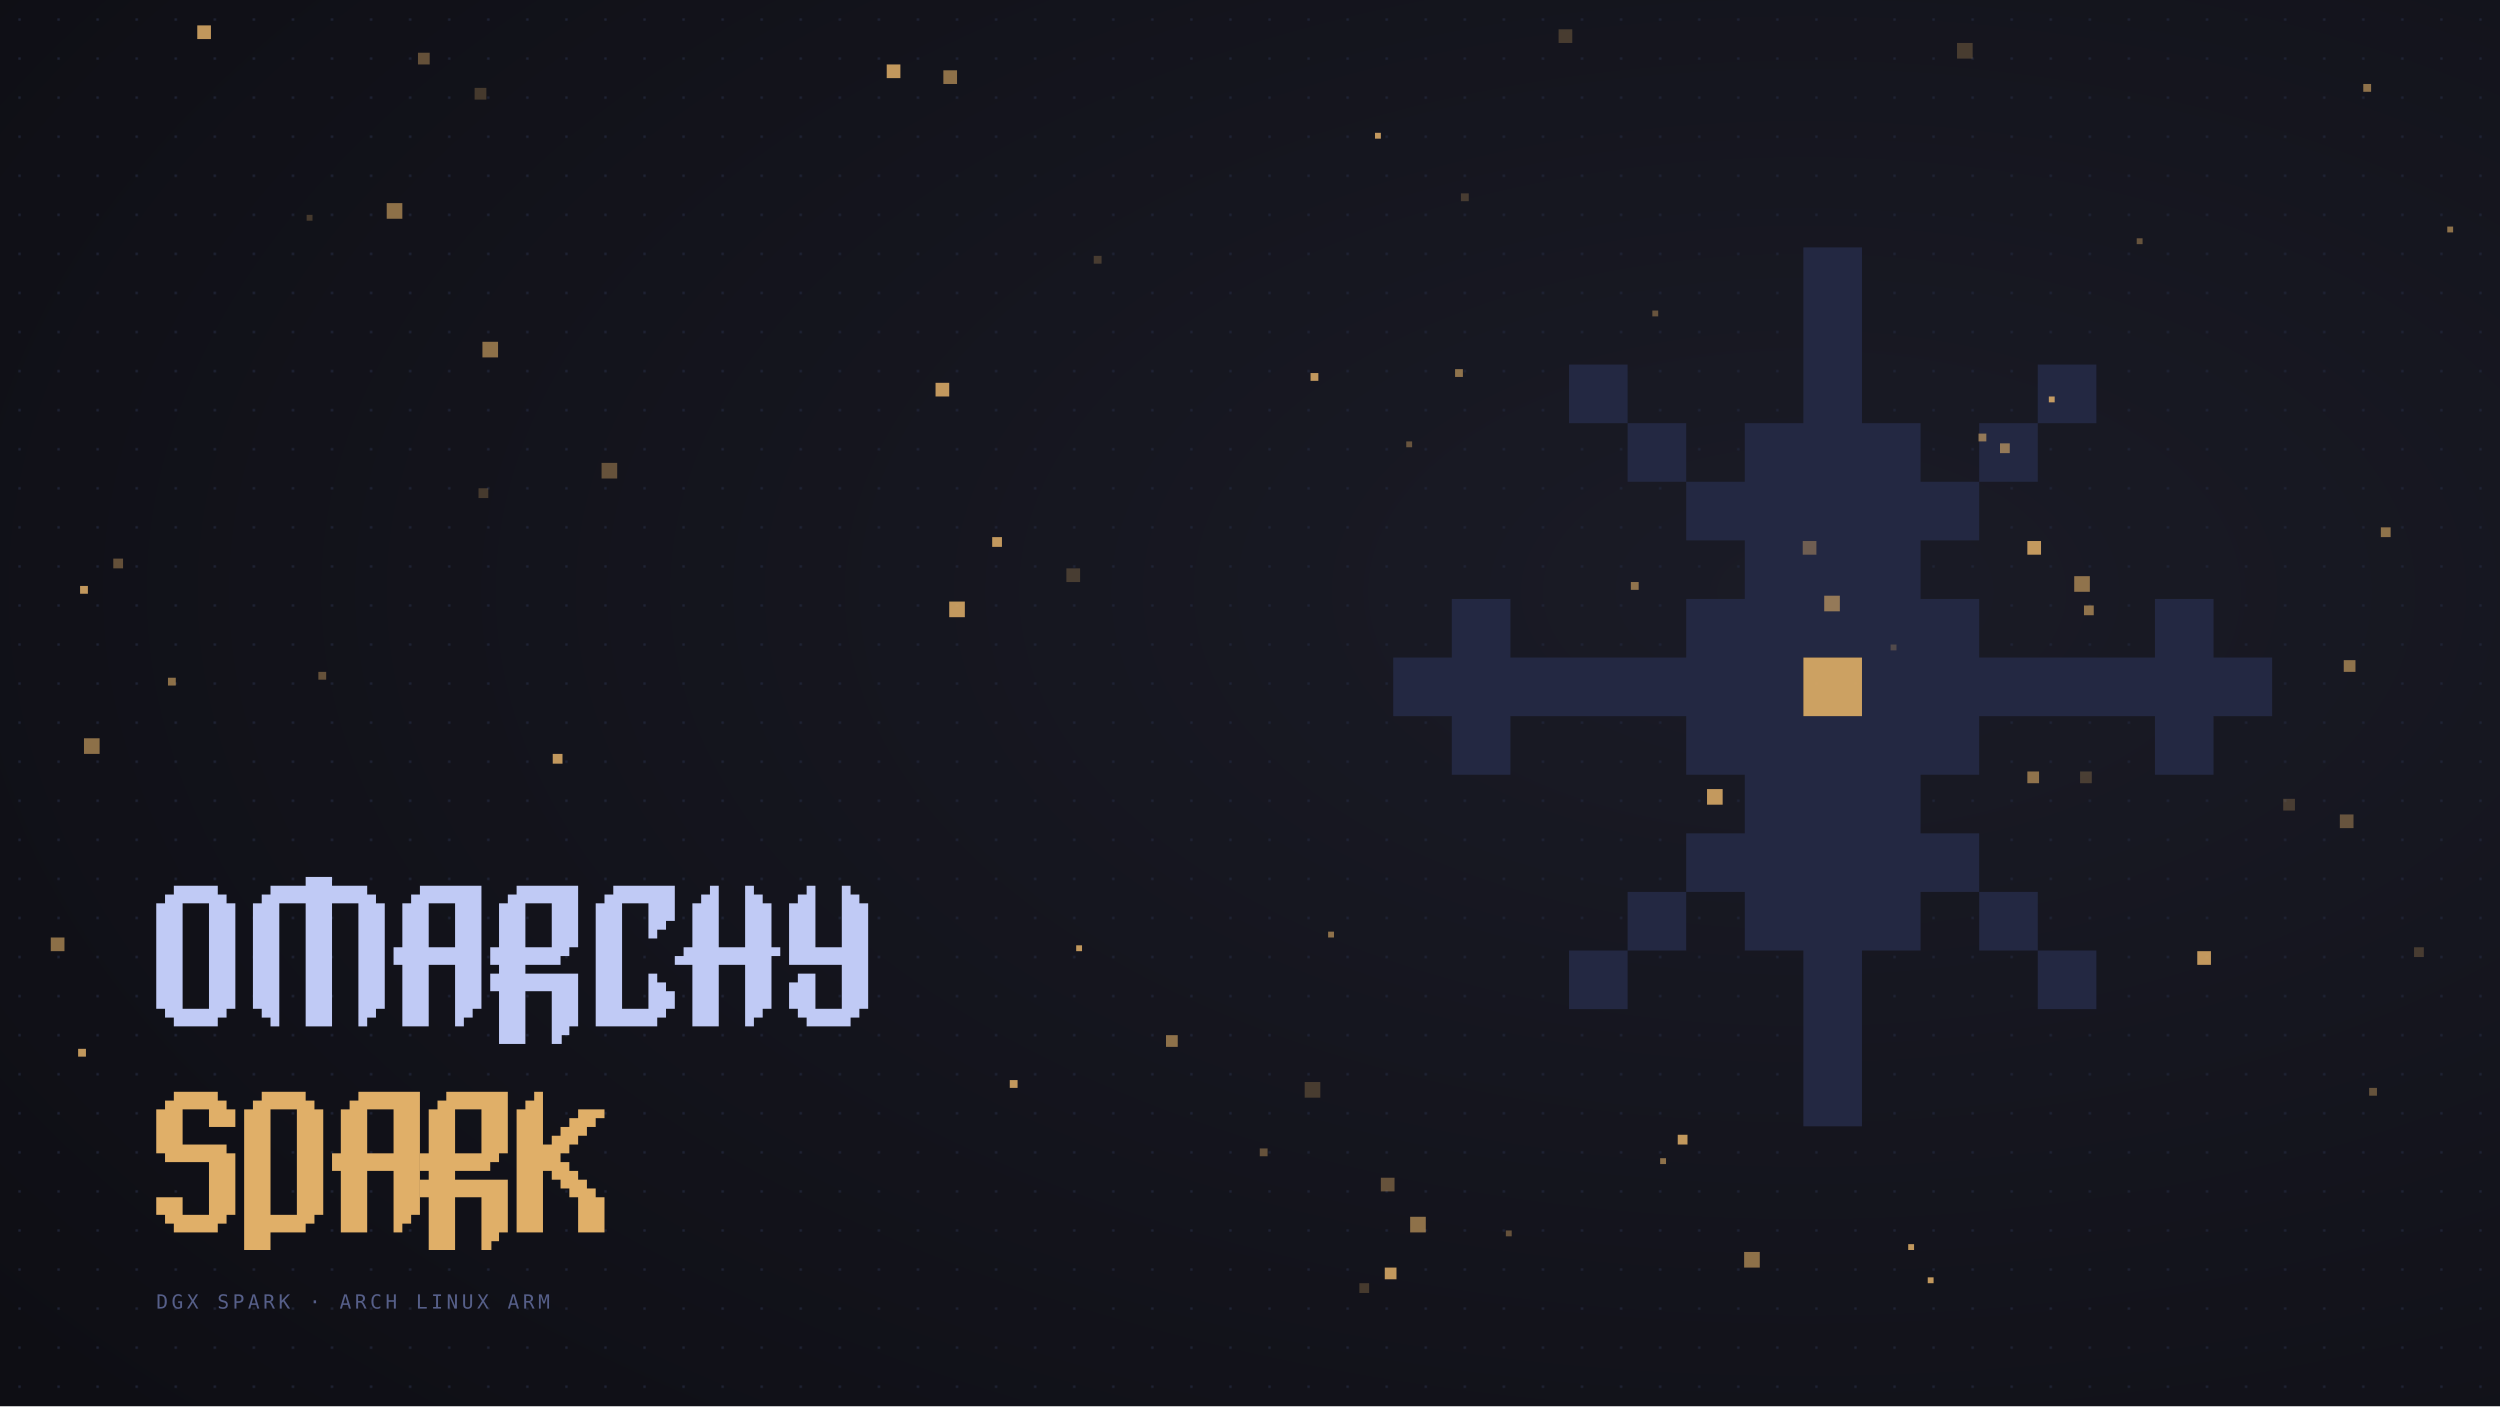
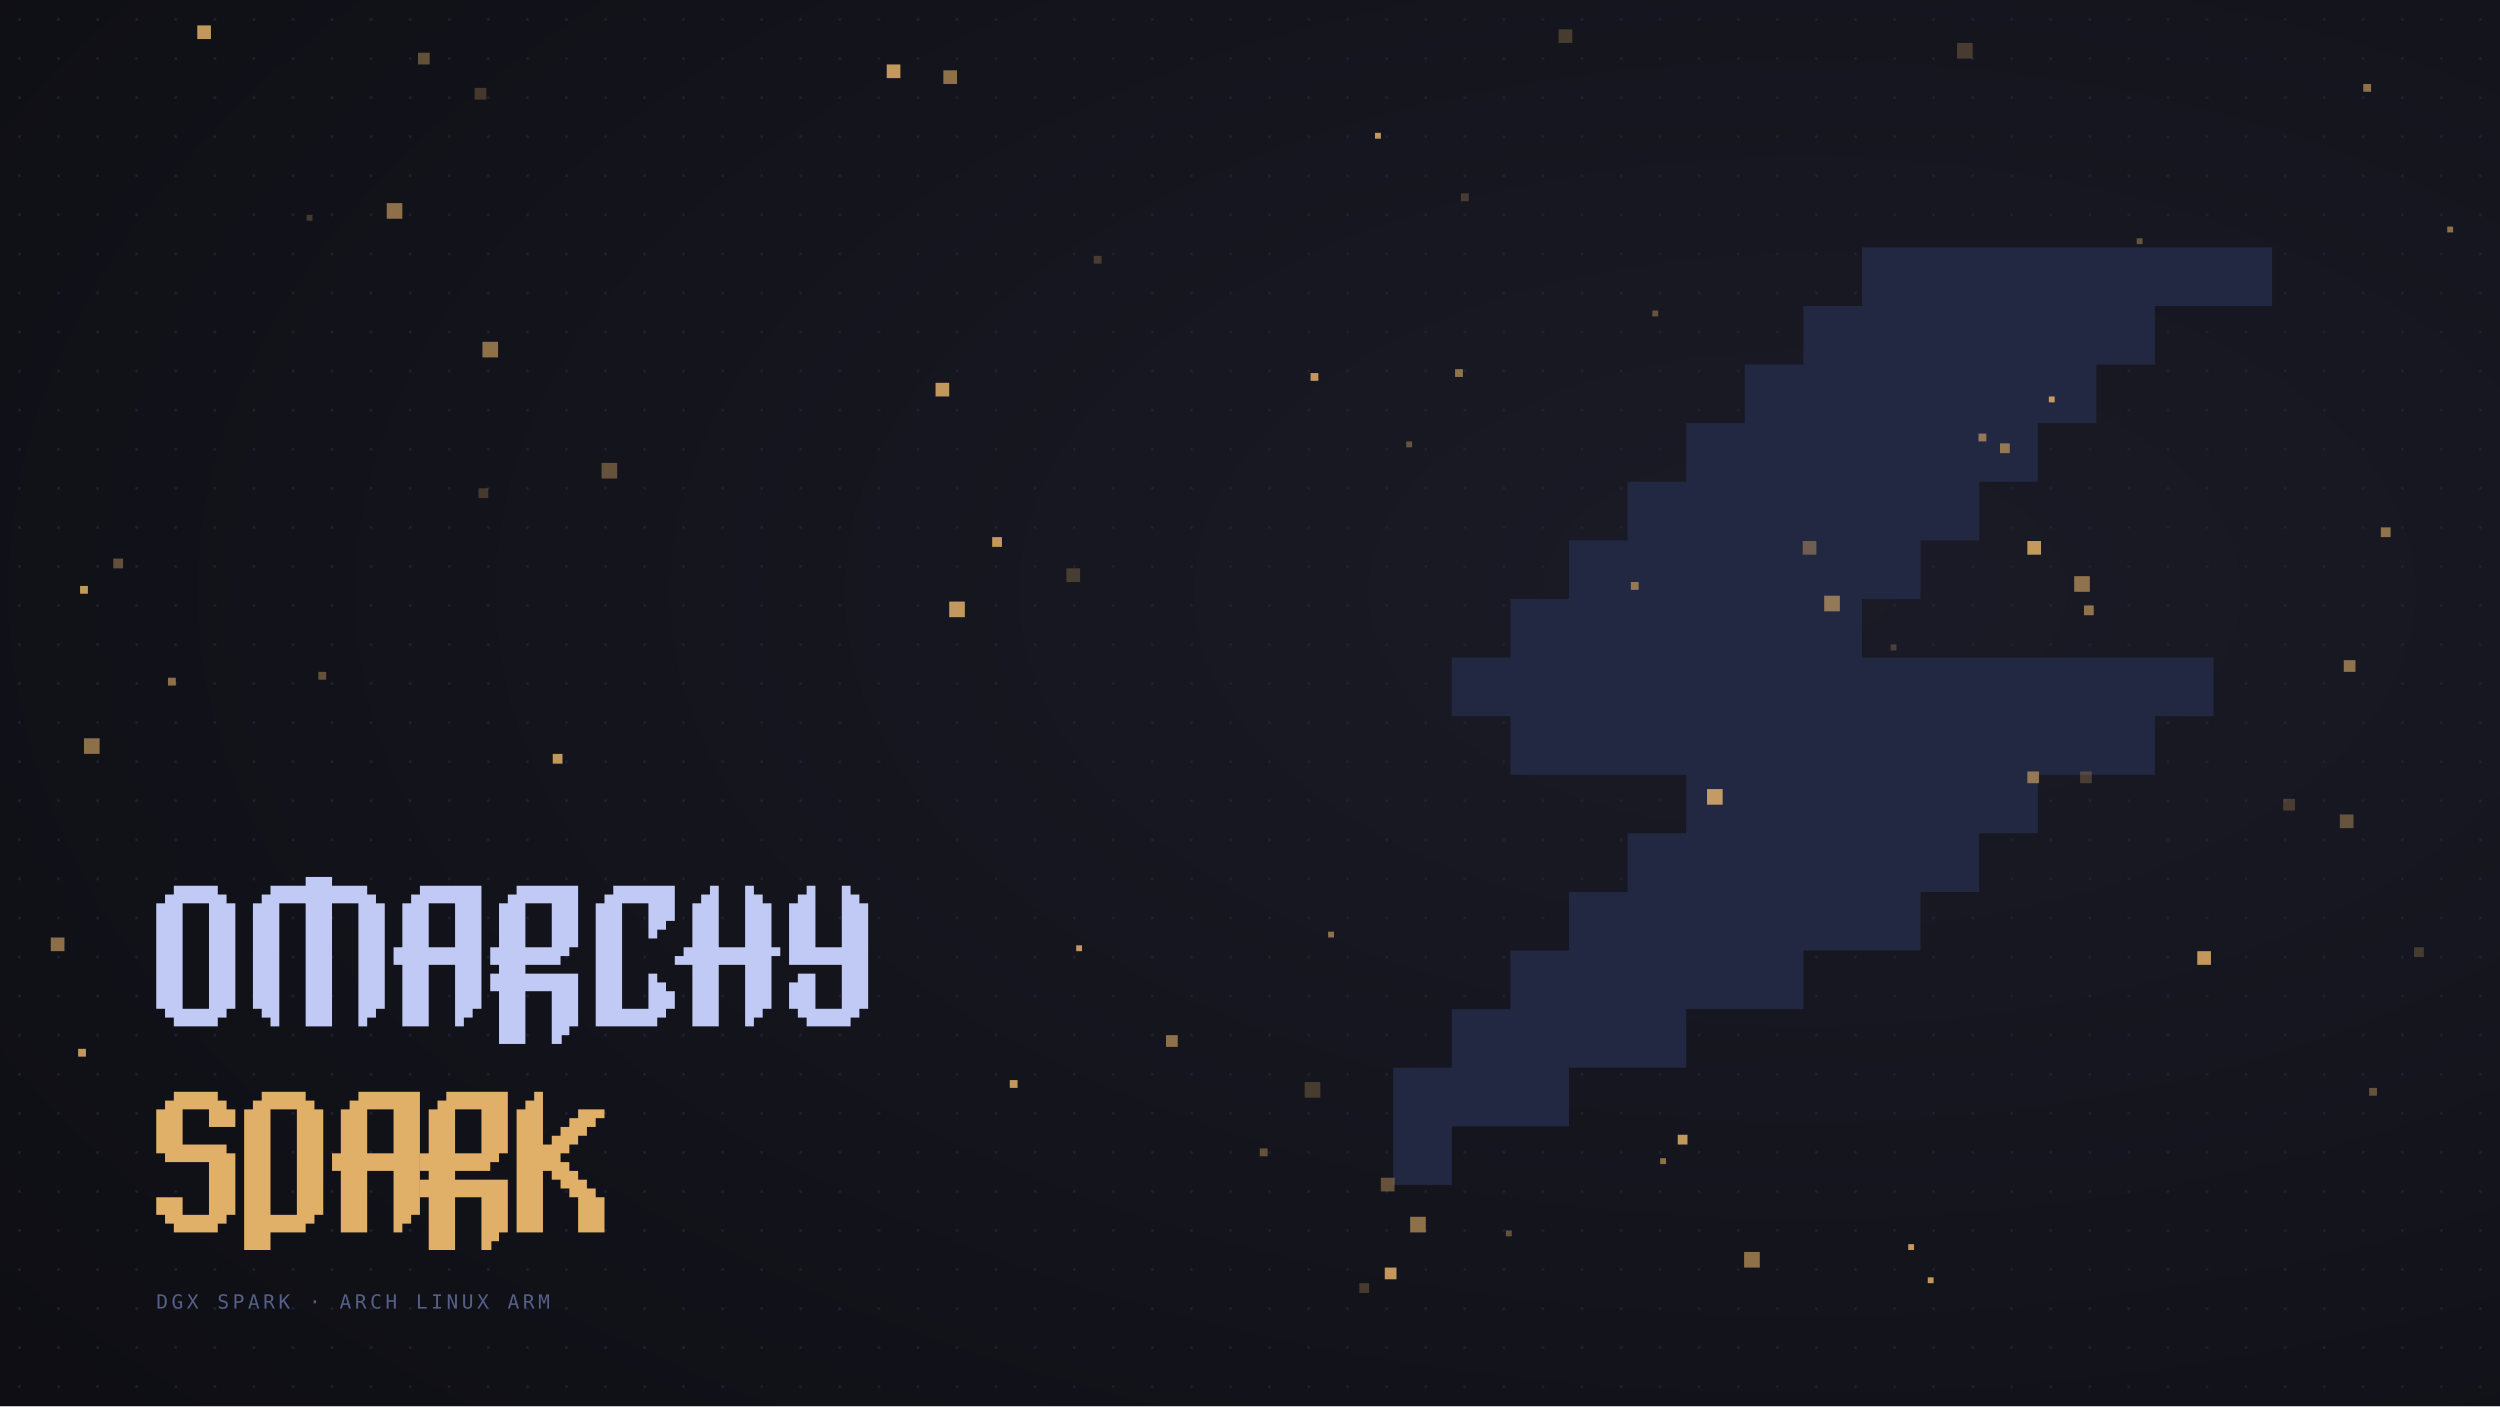
<svg xmlns="http://www.w3.org/2000/svg" width="3840" height="2160" viewBox="0 0 3840 2160">
  <defs>
    <radialGradient id="v" cx="0.72" cy="0.42" r="0.9">
      <stop offset="0" stop-color="#1a1b26" />
      <stop offset="1" stop-color="#0e0e14" />
    </radialGradient>
  </defs>
  <rect width="3840" height="2160" fill="url(#v)" />
  <defs>
    <pattern id="dots" width="60" height="60" patternUnits="userSpaceOnUse">
      <rect x="28.2" y="28.2" width="3.6" height="3.6" fill="#1f2335" />
    </pattern>
  </defs>
  <rect width="3840" height="2160" fill="url(#dots)" />
  <g transform="translate(2140 380) scale(6)" fill="#232842">
-     <path d="M105 0h15v15h-15zM105 15h15v15h-15zM45 30h15v15h-15zM105 30h15v15h-15zM165 30h15v15h-15zM60 45h15v15h-15zM90 45h45v15h-45zM150 45h15v15h-15zM75 60h75v15h-75zM90 75h45v15h-45zM15 90h15v15h-15zM75 90h75v15h-75zM195 90h15v15h-15zM0 105h105v15h-105zM120 105h105v15h-105zM15 120h15v15h-15zM75 120h75v15h-75zM195 120h15v15h-15zM90 135h45v15h-45zM75 150h75v15h-75zM60 165h15v15h-15zM90 165h45v15h-45zM150 165h15v15h-15zM45 180h15v15h-15zM105 180h15v15h-15zM165 180h15v15h-15zM105 195h15v15h-15zM105 210h15v15h-15z" />
-   </g>
-   <g transform="translate(2140 380) scale(6)" fill="#e0af68" opacity="0.9">
-     <rect x="105" y="105" width="15" height="15" />
+     <path d="M120 0h105v15h-105zM105 15h90v15h-90zM90 30h90v15h-90zM75 45h90v15h-90zM60 60h90v15h-90zM45 75h90v15h-90zM30 90h90v15h-90zM15 105h195v15h-195zM30 120h165v15h-165zM75 135h90v15h-90zM60 150h90v15h-90zM45 165h90v15h-90zM30 180h75v15h-75zM15 195h60v15h-60zM0 210h45v15h-45zM0 225h15v15h-15z" />
  </g>
  <rect x="3639" y="1671" width="12" height="12" fill="#e0af68" opacity="0.4" />
  <rect x="3708" y="1455" width="15" height="15" fill="#e0af68" opacity="0.25" />
  <rect x="78" y="1440" width="21" height="21" fill="#e0af68" opacity="0.6" />
  <rect x="1437" y="588" width="21" height="21" fill="#e0af68" opacity="0.85" />
  <rect x="3375" y="1461" width="21" height="21" fill="#e0af68" opacity="0.85" />
  <rect x="924" y="711" width="24" height="24" fill="#e0af68" opacity="0.4" />
  <rect x="2394" y="45" width="21" height="21" fill="#e0af68" opacity="0.25" />
  <rect x="3630" y="129" width="12" height="12" fill="#e0af68" opacity="0.6" />
  <rect x="1653" y="1452" width="9" height="9" fill="#e0af68" opacity="0.85" />
  <rect x="2622" y="1212" width="24" height="24" fill="#e0af68" opacity="0.85" />
  <rect x="2244" y="297" width="12" height="12" fill="#e0af68" opacity="0.25" />
  <rect x="3039" y="666" width="12" height="12" fill="#e0af68" opacity="0.6" />
  <rect x="2679" y="1923" width="24" height="24" fill="#e0af68" opacity="0.6" />
  <rect x="3114" y="1185" width="18" height="18" fill="#e0af68" opacity="0.6" />
  <rect x="3594" y="1251" width="21" height="21" fill="#e0af68" opacity="0.4" />
  <rect x="174" y="858" width="15" height="15" fill="#e0af68" opacity="0.4" />
  <rect x="2004" y="1662" width="24" height="24" fill="#e0af68" opacity="0.25" />
  <rect x="1638" y="873" width="21" height="21" fill="#e0af68" opacity="0.25" />
  <rect x="2961" y="1962" width="9" height="9" fill="#e0af68" opacity="0.85" />
  <rect x="2112" y="204" width="9" height="9" fill="#e0af68" opacity="0.85" />
  <rect x="123" y="900" width="12" height="12" fill="#e0af68" opacity="0.85" />
  <rect x="729" y="135" width="18" height="18" fill="#e0af68" opacity="0.25" />
  <rect x="3600" y="1014" width="18" height="18" fill="#e0af68" opacity="0.6" />
  <rect x="1449" y="108" width="21" height="21" fill="#e0af68" opacity="0.6" />
  <rect x="471" y="330" width="9" height="9" fill="#e0af68" opacity="0.25" />
  <rect x="2505" y="894" width="12" height="12" fill="#e0af68" opacity="0.6" />
  <rect x="258" y="1041" width="12" height="12" fill="#e0af68" opacity="0.6" />
  <rect x="849" y="1158" width="15" height="15" fill="#e0af68" opacity="0.85" />
  <rect x="3195" y="1185" width="18" height="18" fill="#e0af68" opacity="0.25" />
  <rect x="3114" y="831" width="21" height="21" fill="#e0af68" opacity="0.85" />
  <rect x="1458" y="924" width="24" height="24" fill="#e0af68" opacity="0.85" />
  <rect x="3201" y="930" width="15" height="15" fill="#e0af68" opacity="0.6" />
  <rect x="2550" y="1779" width="9" height="9" fill="#e0af68" opacity="0.6" />
  <rect x="2313" y="1890" width="9" height="9" fill="#e0af68" opacity="0.4" />
  <rect x="2040" y="1431" width="9" height="9" fill="#e0af68" opacity="0.6" />
  <rect x="2166" y="1869" width="24" height="24" fill="#e0af68" opacity="0.6" />
  <rect x="3006" y="66" width="24" height="24" fill="#e0af68" opacity="0.25" />
  <rect x="129" y="1134" width="24" height="24" fill="#e0af68" opacity="0.6" />
  <rect x="2802" y="915" width="24" height="24" fill="#e0af68" opacity="0.6" />
  <rect x="2235" y="567" width="12" height="12" fill="#e0af68" opacity="0.6" />
  <rect x="3657" y="810" width="15" height="15" fill="#e0af68" opacity="0.6" />
  <rect x="642" y="81" width="18" height="18" fill="#e0af68" opacity="0.4" />
  <rect x="3072" y="681" width="15" height="15" fill="#e0af68" opacity="0.6" />
  <rect x="2013" y="573" width="12" height="12" fill="#e0af68" opacity="0.85" />
  <rect x="594" y="312" width="24" height="24" fill="#e0af68" opacity="0.6" />
  <rect x="489" y="1032" width="12" height="12" fill="#e0af68" opacity="0.4" />
  <rect x="2769" y="831" width="21" height="21" fill="#e0af68" opacity="0.4" />
  <rect x="1935" y="1764" width="12" height="12" fill="#e0af68" opacity="0.4" />
  <rect x="2088" y="1971" width="15" height="15" fill="#e0af68" opacity="0.25" />
  <rect x="2121" y="1809" width="21" height="21" fill="#e0af68" opacity="0.4" />
  <rect x="1791" y="1590" width="18" height="18" fill="#e0af68" opacity="0.6" />
  <rect x="2127" y="1947" width="18" height="18" fill="#e0af68" opacity="0.85" />
  <rect x="2577" y="1743" width="15" height="15" fill="#e0af68" opacity="0.85" />
  <rect x="2538" y="477" width="9" height="9" fill="#e0af68" opacity="0.4" />
  <rect x="2931" y="1911" width="9" height="9" fill="#e0af68" opacity="0.85" />
  <rect x="1362" y="99" width="21" height="21" fill="#e0af68" opacity="0.85" />
  <rect x="3186" y="885" width="24" height="24" fill="#e0af68" opacity="0.6" />
  <rect x="735" y="750" width="15" height="15" fill="#e0af68" opacity="0.25" />
  <rect x="3147" y="609" width="9" height="9" fill="#e0af68" opacity="0.85" />
  <rect x="303" y="39" width="21" height="21" fill="#e0af68" opacity="0.85" />
  <rect x="741" y="525" width="24" height="24" fill="#e0af68" opacity="0.6" />
  <rect x="120" y="1611" width="12" height="12" fill="#e0af68" opacity="0.85" />
  <rect x="3759" y="348" width="9" height="9" fill="#e0af68" opacity="0.6" />
  <rect x="1551" y="1659" width="12" height="12" fill="#e0af68" opacity="0.85" />
  <rect x="2160" y="678" width="9" height="9" fill="#e0af68" opacity="0.4" />
  <rect x="3282" y="366" width="9" height="9" fill="#e0af68" opacity="0.4" />
  <rect x="1680" y="393" width="12" height="12" fill="#e0af68" opacity="0.25" />
  <rect x="3507" y="1227" width="18" height="18" fill="#e0af68" opacity="0.25" />
  <rect x="1524" y="825" width="15" height="15" fill="#e0af68" opacity="0.85" />
  <rect x="2904" y="990" width="9" height="9" fill="#e0af68" opacity="0.25" />
  <g transform="translate(240 1347.0) scale(0.9)" fill="#c0caf5">
    <path clip-rule="evenodd" fill-rule="evenodd" d="m105 30.002h15v14.997h15v180.001h-15v15h-15v15.002h-75v-15.002h-15v-15h-15v-180.001h15v-14.997h15v-15.002h75zm-60 194.998h45v-179.998h-45z" />
    <path clip-rule="evenodd" fill-rule="evenodd" d="m300 15h60v15h15v14.999h15v180.001h-15v15h-15v15h-15l-.004-209.998h-44.994v-.002h-.002v210.002h-45v-210h-44.998v179.997h-.002v30.003h-15v-15.002h-15v-15h-14.998v-180.001h14.998v-14.999h15v-15h60v-15h45z" />
    <path clip-rule="evenodd" fill-rule="evenodd" d="m555 225h-15v15h-15v15h-15v-105.001l-44.998.001v105.002h-45.002v-105.002h-15v-30.001h15v-75h15.002v-14.997h15v-15.002h105zm-89.998-105.001h44.998v-74.997h-44.998z" />
    <path clip-rule="evenodd" fill-rule="evenodd" d="m720 120h-15v15h-14.998v14.999l-60.002.001v15.002l90-.002v.002h.002l-.002 89.998h-15v15h-13v15h-17v-89.998h-45v90l-45-.002v-89.998h-14.998v-30h14.998v-15.002h-14.998v-30.001h14.998v-75h15v-14.997h15v-15.002h105.002zm-90-.001h45v-74.997h-45z" />
    <path clip-rule="evenodd" fill-rule="evenodd" d="m885 75h-15v15h-15v15h-15v-59.998h-45v179.998h45v-59.998h15v14.997h15v15.001h15v30h-15v15h-15v15.002l-105-.002v-210.001h14.998v-14.997h15.002v-15.002h105z" />
    <path clip-rule="evenodd" fill-rule="evenodd" d="m960 119.999h45v-104.999h15v15h15v14.999h15v75.001h15v15h-15v90h-15v15h-15v15h-15v-105h-45v105.002l-45-.002v-105h-30v-15h15v-15.001h15v-75h15v-14.997h15v-15.002h15z" />
    <path clip-rule="evenodd" fill-rule="evenodd" d="m1125 119.999h45v-104.999h15v15h15v15h15v180h-15v15h-15v15.002l-75-.002v-15h-15v-15h-15v-45.001h15v-14.997-.002h30v60h45v-75h-90v-105.001h15v-14.997h15v-15.002h15z" />
  </g>
  <g transform="translate(240 1663.5) scale(0.9)" fill="#e0af68">
    <path d="M30 15h75v15h-75zM15 30h105v15h-105zM0 45h45v15h-45zM90 45h45v15h-45zM0 60h45v15h-45zM90 60h45v15h-45zM0 75h45v15h-45zM0 90h45v15h-45zM0 105h120v15h-120zM15 120h120v15h-120zM90 135h45v15h-45zM90 150h45v15h-45zM90 165h45v15h-45zM90 180h45v15h-45zM0 195h45v15h-45zM90 195h45v15h-45zM0 210h45v15h-45zM90 210h45v15h-45zM15 225h105v15h-105zM30 240h75v15h-75z" />
    <path d="M180 15h75v15h-75zM165 30h105v15h-105zM150 45h45v15h-45zM240 45h45v15h-45zM150 60h45v15h-45zM240 60h45v15h-45zM150 75h45v15h-45zM240 75h45v15h-45zM150 90h45v15h-45zM240 90h45v15h-45zM150 105h45v15h-45zM240 105h45v15h-45zM150 120h45v15h-45zM240 120h45v15h-45zM150 135h45v15h-45zM240 135h45v15h-45zM150 150h45v15h-45zM240 150h45v15h-45zM150 165h45v15h-45zM240 165h45v15h-45zM150 180h45v15h-45zM240 180h45v15h-45zM150 195h45v15h-45zM240 195h45v15h-45zM150 210h45v15h-45zM240 210h45v15h-45zM150 225h120v15h-120zM150 240h105v15h-105zM150 255h45v15h-45zM150 270h45v15h-45z" />
    <path transform="translate(-105 0)" clip-rule="evenodd" fill-rule="evenodd" d="m555 225h-15v15h-15v15h-15v-105.001l-44.998.001v105.002h-45.002v-105.002h-15v-30.001h15v-75h15.002v-14.997h15v-15.002h105zm-89.998-105.001h44.998v-74.997h-44.998z" />
    <path transform="translate(-120 0)" clip-rule="evenodd" fill-rule="evenodd" d="m720 120h-15v15h-14.998v14.999l-60.002.001v15.002l90-.002v.002h.002l-.002 89.998h-15v15h-13v15h-17v-89.998h-45v90l-45-.002v-89.998h-14.998v-30h14.998v-15.002h-14.998v-30.001h14.998v-75h15v-14.997h15v-15.002h105.002zm-90-.001h45v-74.997h-45z" />
    <path d="M645 15h15v15h-15zM630 30h30v15h-30zM615 45h45v15h-45zM720 45h45v15h-45zM615 60h45v15h-45zM705 60h45v15h-45zM615 75h45v15h-45zM690 75h45v15h-45zM615 90h45v15h-45zM675 90h45v15h-45zM615 105h90v15h-90zM615 120h75v15h-75zM615 135h90v15h-90zM615 150h45v15h-45zM675 150h45v15h-45zM615 165h45v15h-45zM690 165h45v15h-45zM615 180h45v15h-45zM705 180h45v15h-45zM615 195h45v15h-45zM720 195h45v15h-45zM615 210h45v15h-45zM720 210h45v15h-45zM615 225h45v15h-45zM720 225h45v15h-45zM615 240h45v15h-45zM720 240h45v15h-45z" />
  </g>
  <text x="240" y="2010" font-family="'JetBrainsMono Nerd Font','JetBrains Mono',ui-monospace,monospace" font-size="30" font-weight="500" fill="#565f89" text-anchor="start" letter-spacing="0.18em">DGX SPARK  ·  ARCH LINUX ARM</text>
</svg>
